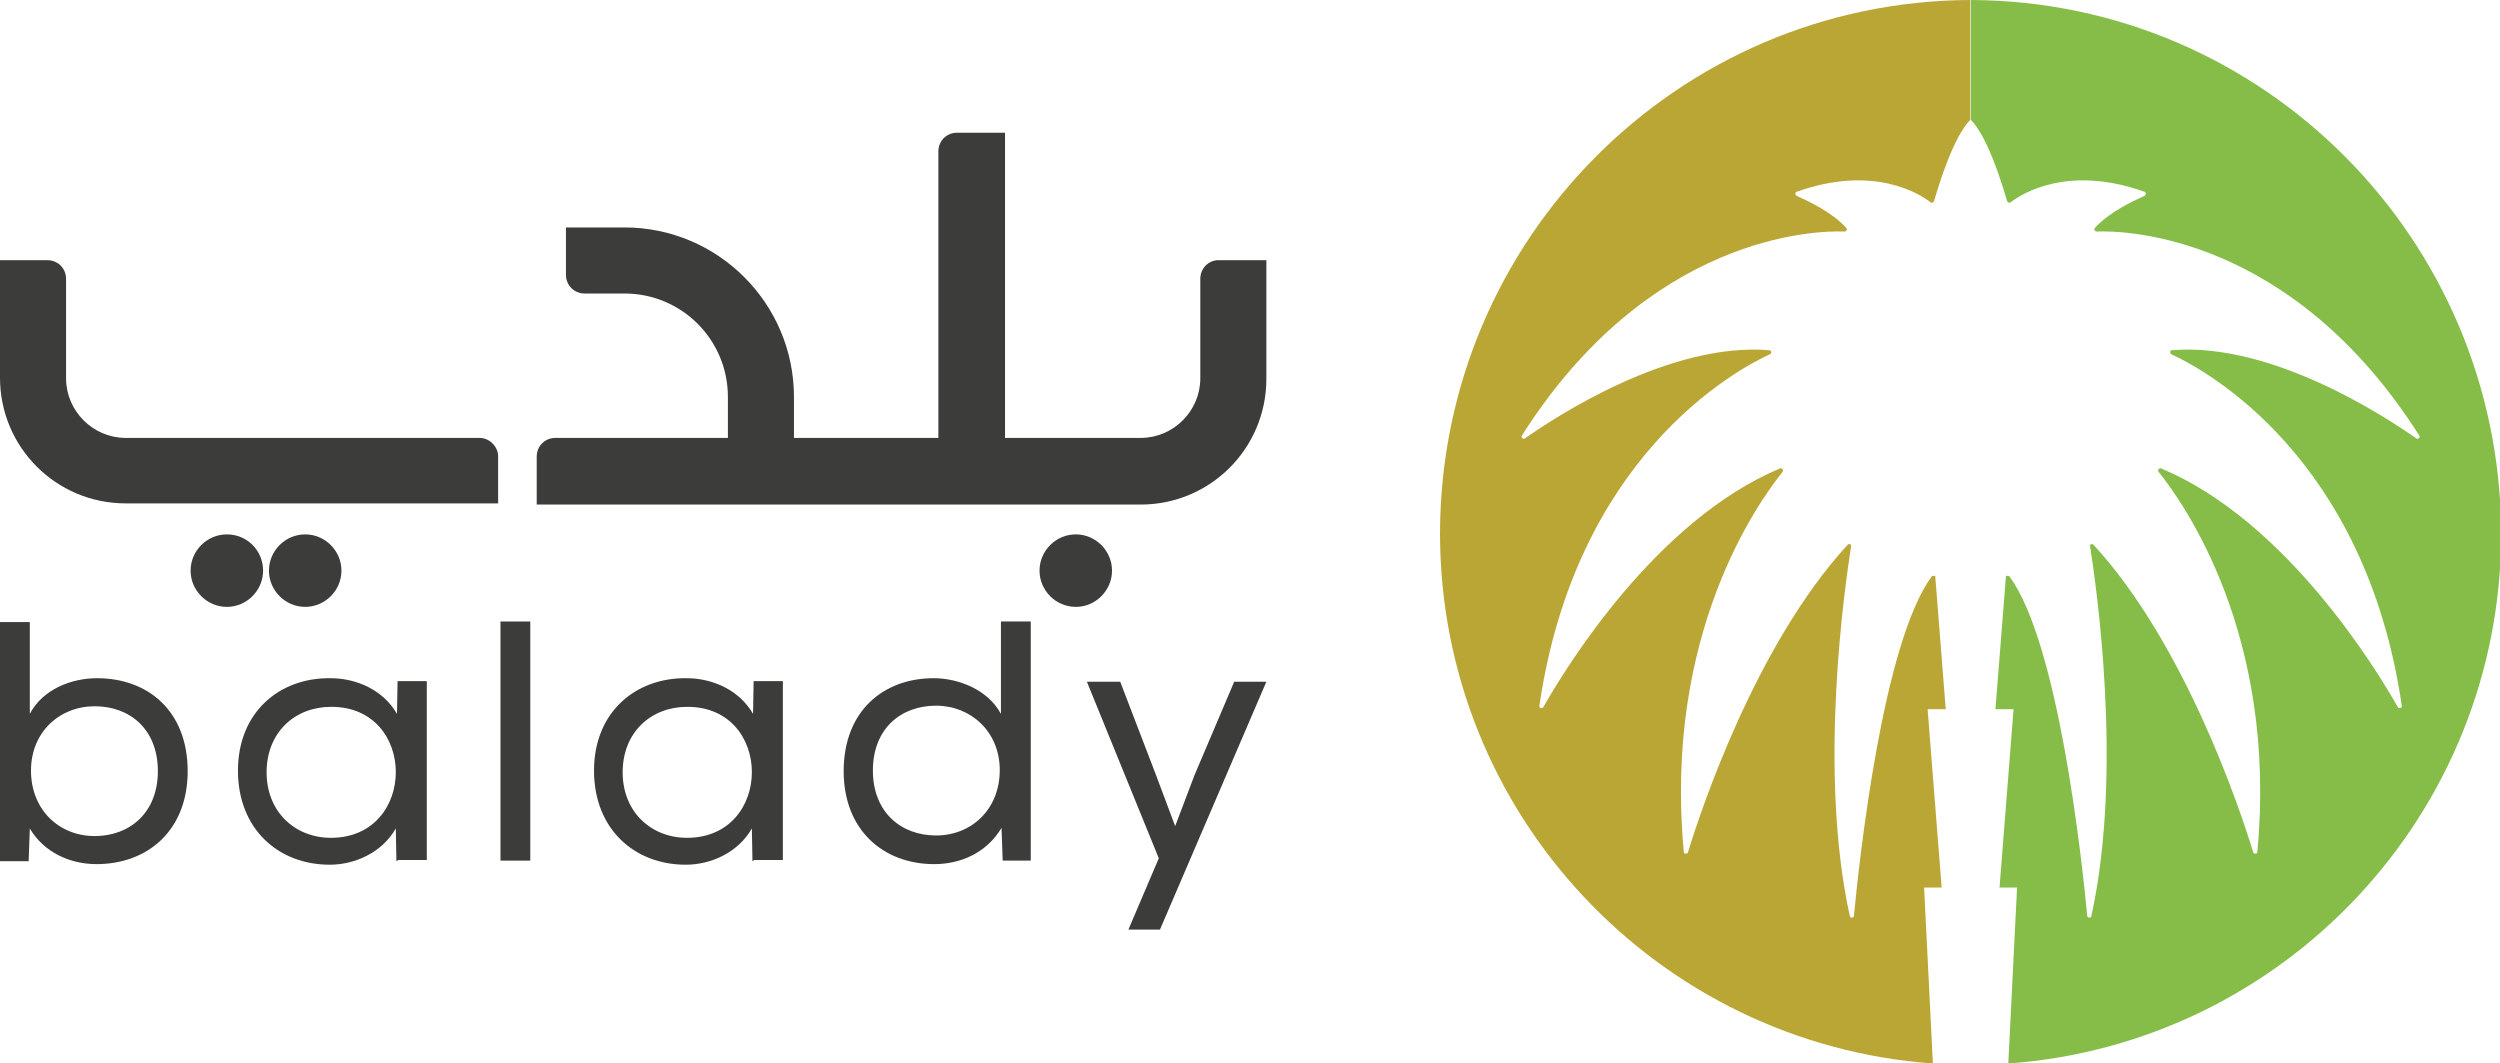
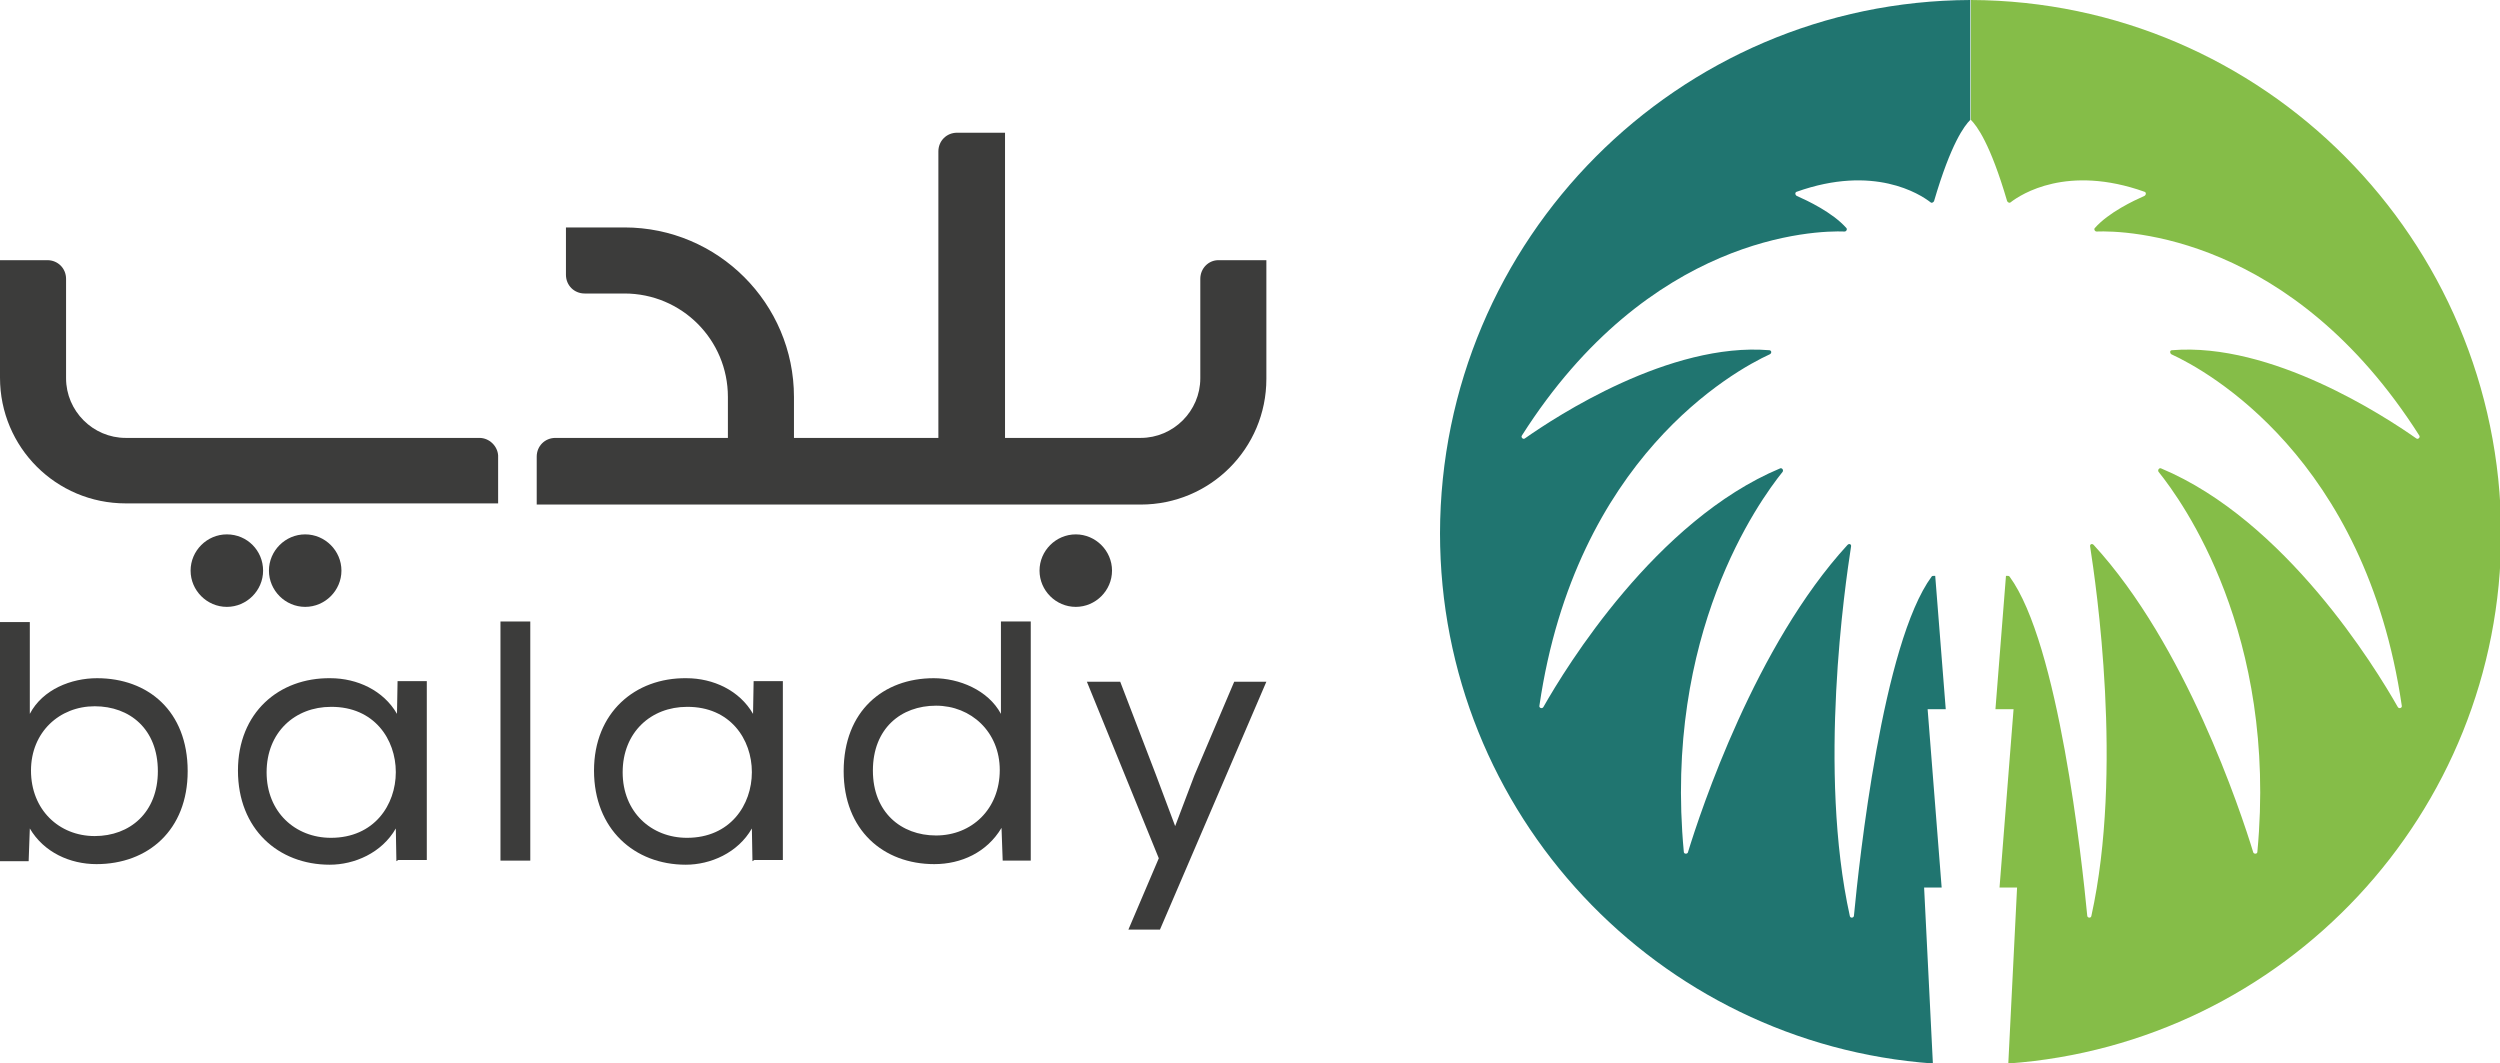
<svg xmlns="http://www.w3.org/2000/svg" version="1.1" id="Layer_1" x="0px" y="0px" viewBox="0 0 427.6 181.7" style="enable-background:new 0 0 427.6 181.7;" xml:space="preserve">
  <style type="text/css">
	.st0{fill:#3C3C3B;}
- 	.st1{fill:#BAA635;}
+ 	.st1{fill:#207570;}
	.st2{fill:#85BD48;}
</style>
  <path class="st0" d="M205.3,47.7v17c0,5.6-4.6,10.2-10.2,10.2h-23.2V22.7h-8.2c-1.8,0-3.2,1.4-3.2,3.2v49h-24.7v-7c0-16-13-29-29-29  h-10V47c0,1.8,1.4,3.2,3.2,3.2h6.8c9.8,0,17.7,7.9,17.7,17.7v7H95c-1.8,0-3.2,1.4-3.2,3.2v8.2h32.7h5.1h30.9h5.7h28.9  c11.9,0,21.5-9.6,21.5-21.5V44.5h-8.2C206.7,44.5,205.3,45.9,205.3,47.7" />
  <path class="st0" d="M82,74.9H30.3h-8.8c-5.6,0-10.2-4.6-10.2-10.2V47.7c0-1.8-1.4-3.2-3.2-3.2H0v20.1c0,11.9,9.6,21.5,21.5,21.5  h8.8h9h45.9v-8.2C85.1,76.3,83.7,74.9,82,74.9" />
  <path class="st0" d="M184,91.4c-3.4,0-6.2,2.8-6.2,6.2s2.8,6.2,6.2,6.2c3.4,0,6.2-2.8,6.2-6.2S187.4,91.4,184,91.4" />
  <path class="st0" d="M52.2,91.4c-3.4,0-6.2,2.8-6.2,6.2s2.8,6.2,6.2,6.2c3.4,0,6.2-2.8,6.2-6.2S55.6,91.4,52.2,91.4" />
  <path class="st0" d="M38.8,91.4c-3.4,0-6.2,2.8-6.2,6.2s2.8,6.2,6.2,6.2c3.4,0,6.2-2.8,6.2-6.2S42.3,91.4,38.8,91.4" />
  <path class="st0" d="M5.1,122.1c2.2-4.2,7.1-6.1,11.5-6.1c8.7,0,15.5,5.6,15.5,15.9c0,10.1-6.8,15.9-15.6,15.9c-4.5,0-9-2-11.4-6.1  l-0.2,5.6H0v-40.9h5.1V122.1z M5.3,131.8c0,6.7,4.8,11.2,10.9,11.2c6,0,10.8-4,10.8-11.1c0-7.2-4.8-11.1-10.8-11.1  C10.2,120.8,5.3,125.2,5.3,131.8" />
  <path class="st0" d="M67.8,147.3l-0.1-5.6c-2.4,4.2-7.1,6.2-11.3,6.2c-8.8,0-15.7-6.1-15.7-16.1c0-9.9,7-15.9,15.8-15.8  c4.6,0,9.1,2.1,11.4,6.1l0.1-5.6h5v30.6h-4.9L67.8,147.3z M56.6,120.9c-6.1,0-11,4.3-11,11.2c0,6.8,4.9,11.2,11,11.2  C71.4,143.3,71.4,120.8,56.6,120.9L56.6,120.9z" />
  <rect x="85.6" y="106.3" class="st0" width="5.1" height="40.9" />
  <path class="st0" d="M128.7,147.3l-0.1-5.6c-2.4,4.2-7.1,6.2-11.3,6.2c-8.8,0-15.7-6.1-15.7-16.1c0-9.9,7-15.9,15.8-15.8  c4.6,0,9.1,2.1,11.4,6.1l0.1-5.6h5v30.6h-4.9L128.7,147.3z M117.5,120.9c-6.1,0-11,4.3-11,11.2c0,6.8,4.9,11.2,11,11.2  C132.3,143.3,132.3,120.8,117.5,120.9L117.5,120.9z" />
  <path class="st0" d="M176.3,106.3v40.9h-4.8l-0.2-5.6c-2.5,4.2-6.9,6.2-11.5,6.2c-8.7,0-15.5-5.8-15.5-15.9  c0-10.3,6.8-15.9,15.4-15.9c4.3,0,9.3,2,11.5,6.1v-15.8L176.3,106.3L176.3,106.3z M160.1,120.7c-6,0-10.8,3.9-10.8,11.1  c0,7.1,4.8,11.1,10.8,11.1c6.1,0,10.9-4.5,10.9-11.2C171,125.2,166.1,120.7,160.1,120.7L160.1,120.7z" />
  <polygon class="st0" points="211.1,116.6 204.3,132.6 201,141.3 197.7,132.5 191.6,116.6 185.9,116.6 198.2,146.8 193,159   198.4,159 216.6,116.6 " />
  <path class="st1" d="M337,0v20.5c-1,1-3.3,4-6.2,13.9c-0.1,0.2-0.4,0.4-0.6,0.2c-1.8-1.4-9.7-6.5-22.9-1.8c-0.3,0.1-0.3,0.5,0,0.7  c1.8,0.8,6.1,2.8,8.5,5.5c0.2,0.2,0,0.6-0.3,0.6c-5-0.2-33.4,0.6-55.2,34.9c-0.2,0.3,0.2,0.7,0.5,0.5c5.4-3.8,24.8-16.5,41.8-15.1  c0.4,0,0.5,0.5,0.1,0.7c-6.1,2.8-33.2,17.7-39.4,60.1c-0.1,0.4,0.5,0.6,0.7,0.2c3.8-6.7,19.2-31.9,40.5-40.8  c0.3-0.1,0.6,0.3,0.4,0.6c-4.1,5.1-20.4,27.7-16.9,65c0,0.4,0.6,0.4,0.7,0.1c2.2-7.2,11.6-35.5,27.3-52.6c0.3-0.3,0.7-0.1,0.6,0.3  c-1,6.5-5.7,38.3-0.2,63.2c0.1,0.4,0.7,0.3,0.7-0.1c0.9-9.4,4.9-46.6,13.3-58c0.1-0.1,0.2-0.1,0.3-0.1c0,0,0.1,0,0.3,0l1.8,22.8  h-3.1l2.4,30.5h-3l1.5,30.1c-47.1-3.4-84.3-42.7-84.3-90.7C246.4,40.9,287,0.2,337,0" />
  <path class="st2" d="M337.1,0v20.5c1,1,3.3,4,6.2,13.9c0.1,0.2,0.4,0.4,0.6,0.2c1.8-1.4,9.7-6.5,22.9-1.8c0.3,0.1,0.3,0.5,0,0.7  c-1.8,0.8-6.1,2.8-8.5,5.5c-0.2,0.2,0,0.6,0.3,0.6c5-0.2,33.4,0.6,55.2,34.9c0.2,0.3-0.2,0.7-0.5,0.5c-5.4-3.8-24.8-16.5-41.8-15.1  c-0.4,0-0.4,0.5-0.1,0.7c6.1,2.8,33.2,17.7,39.4,60.1c0.1,0.4-0.5,0.6-0.7,0.2c-3.8-6.7-19.2-31.9-40.5-40.8  c-0.3-0.1-0.6,0.3-0.4,0.6c4.1,5.1,20.4,27.7,16.9,65c0,0.4-0.6,0.4-0.7,0.1c-2.2-7.2-11.6-35.5-27.3-52.6c-0.3-0.3-0.7-0.1-0.6,0.3  c1,6.5,5.7,38.3,0.2,63.2c-0.1,0.4-0.7,0.3-0.7-0.1c-0.9-9.4-4.9-46.6-13.3-58c-0.1-0.1-0.2-0.1-0.3-0.1c0,0-0.1,0-0.3,0l-1.8,22.8  h3.1l-2.4,30.5h3l-1.5,30.1c47.1-3.4,84.3-42.7,84.3-90.7C427.6,40.9,387.1,0.2,337.1,0" />
</svg>
